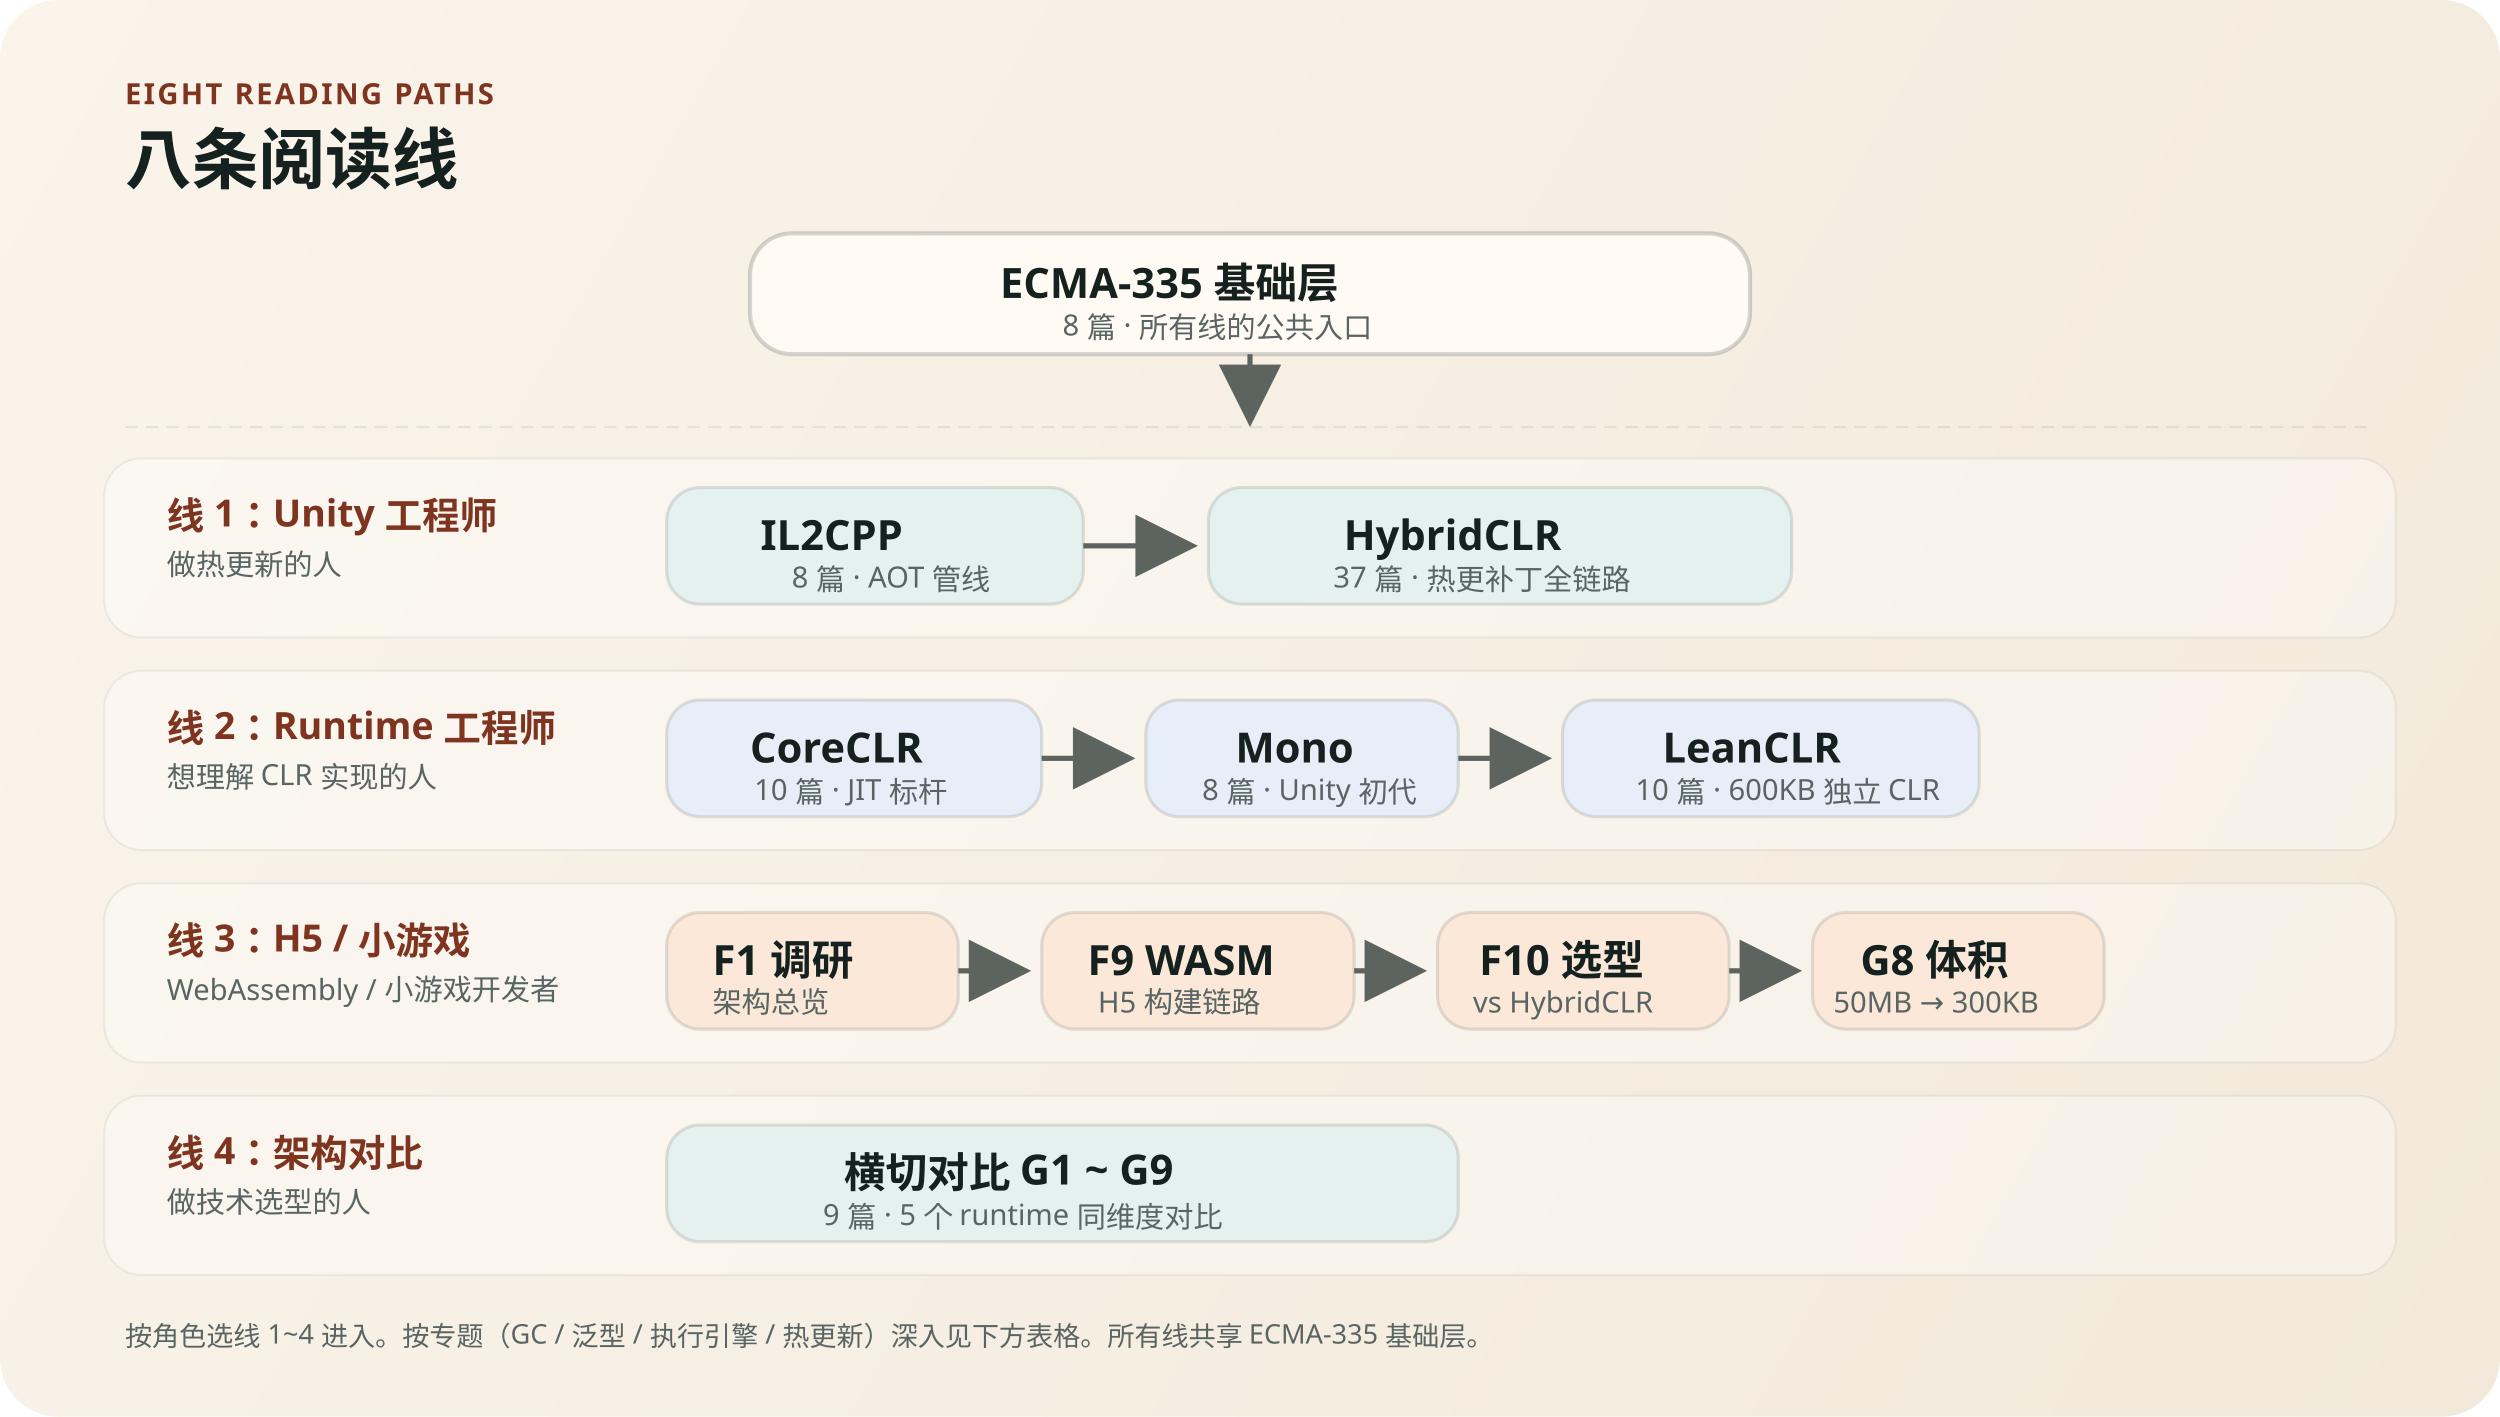
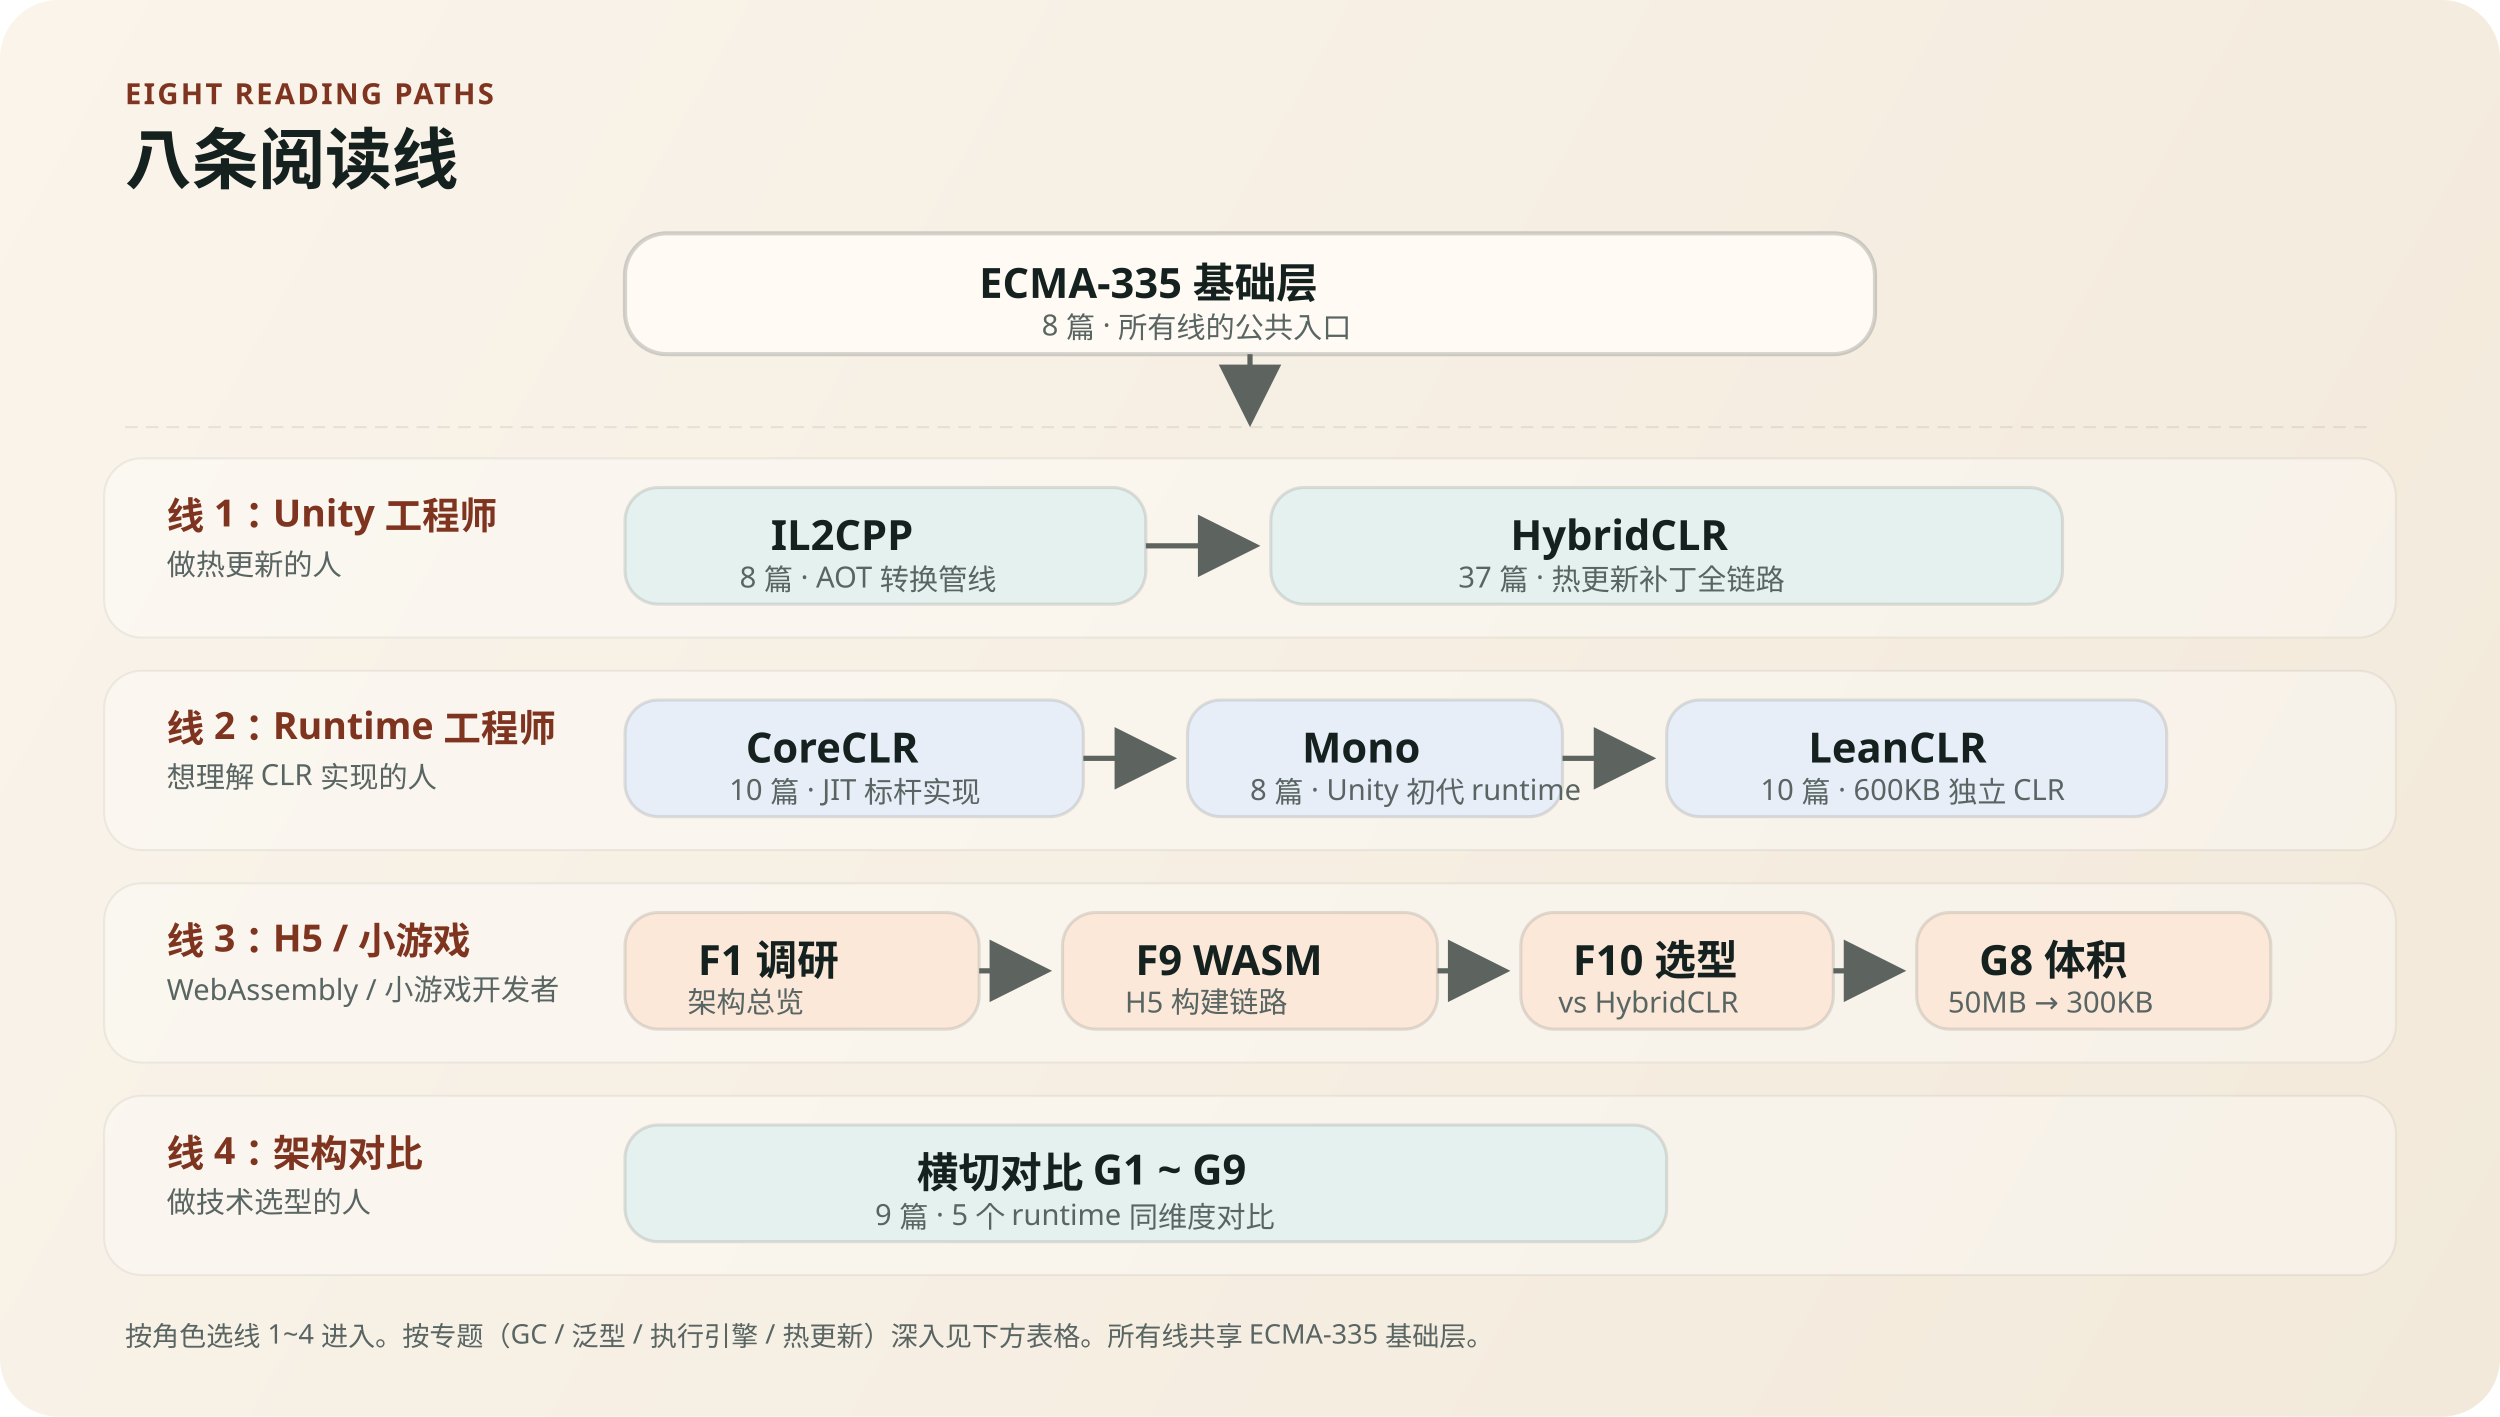
<svg xmlns="http://www.w3.org/2000/svg" width="1200" height="680" viewBox="0 0 1200 680" fill="none">
  <defs>
    <linearGradient id="bg" x1="0" y1="0" x2="1200" y2="680" gradientUnits="userSpaceOnUse">
      <stop stop-color="#FAF4EB" />
      <stop offset="1" stop-color="#F2E9DA" />
    </linearGradient>
    <marker id="arrow" markerWidth="12" markerHeight="12" refX="10" refY="6" orient="auto">
      <path d="M0 0L12 6L0 12Z" fill="#5D645F" />
    </marker>
    <style>
      .title { font: 700 32px "IBM Plex Sans", "Segoe UI", sans-serif; fill: #14211F; }
      .subtitle { font: 600 14px "IBM Plex Sans", "Segoe UI", sans-serif; letter-spacing: 0.08em; text-transform: uppercase; fill: #7F3420; }
      .line-label { font: 700 18px "IBM Plex Sans", "Segoe UI", sans-serif; fill: #7F3420; }
      .line-desc { font: 400 14px "IBM Plex Sans", "Segoe UI", sans-serif; fill: #596563; }
      .label { font: 700 20px "IBM Plex Sans", "Segoe UI", sans-serif; fill: #14211F; }
      .copy { font: 400 14px "IBM Plex Sans", "Segoe UI", sans-serif; fill: #596563; }
      .caption { font: 400 13px "IBM Plex Sans", "Segoe UI", sans-serif; fill: #596563; }
      .box { stroke: rgba(20,33,31,0.12); stroke-width: 1.5; }
      .box-a { fill: #FBE8D9; }
      .box-b { fill: #E5F1EE; }
      .box-c { fill: #E8EEF7; }
      .box-root { fill: #FFFBF4; stroke: rgba(20,33,31,0.18); stroke-width: 2; }
      .line { stroke: #5D645F; stroke-width: 2.5; fill: none; marker-end: url(#arrow); }
      .band { fill: rgba(255,255,255,0.35); stroke: rgba(20,33,31,0.06); stroke-width: 1; }
      .divider { stroke: rgba(20,33,31,0.08); stroke-width: 1; stroke-dasharray: 6,4; }
    </style>
  </defs>
  <rect width="1200" height="680" rx="28" fill="url(#bg)" />
  <text x="60" y="50" class="subtitle">EIGHT READING PATHS</text>
  <text x="60" y="88" class="title">八条阅读线</text>
-   <rect x="360" y="112" width="480" height="58" rx="20" class="box box-root" />
-   <text x="480" y="143" class="label">ECMA-335 基础层</text>
-   <text x="510" y="161" class="copy">8 篇 · 所有线的公共入口</text>
+   <rect x="300" y="112" width="600" height="58" rx="20" class="box box-root" />
+   <text x="470" y="143" class="label">ECMA-335 基础层</text>
+   <text x="500" y="161" class="copy">8 篇 · 所有线的公共入口</text>
  <path d="M600 170V200" class="line" />
  <line x1="60" y1="205" x2="1140" y2="205" class="divider" />
  <rect x="50" y="220" width="1100" height="86" rx="18" class="band" />
  <text x="80" y="254" class="line-label">线 1：Unity 工程师</text>
  <text x="80" y="276" class="line-desc">做热更新的人</text>
-   <rect x="320" y="234" width="200" height="56" rx="16" class="box box-b" />
-   <text x="365" y="264" class="label">IL2CPP</text>
-   <text x="380" y="282" class="copy">8 篇 · AOT 管线</text>
-   <path d="M520 262H570" class="line" />
-   <rect x="580" y="234" width="280" height="56" rx="16" class="box box-b" />
-   <text x="645" y="264" class="label">HybridCLR</text>
-   <text x="640" y="282" class="copy">37 篇 · 热更补丁全链路</text>
+   <rect x="300" y="234" width="250" height="56" rx="16" class="box box-b" />
+   <text x="370" y="264" class="label">IL2CPP</text>
+   <text x="355" y="282" class="copy">8 篇 · AOT 转换管线</text>
+   <path d="M550 262H600" class="line" />
+   <rect x="610" y="234" width="380" height="56" rx="16" class="box box-b" />
+   <text x="725" y="264" class="label">HybridCLR</text>
+   <text x="700" y="282" class="copy">37 篇 · 热更新补丁全链路</text>
  <rect x="50" y="322" width="1100" height="86" rx="18" class="band" />
  <text x="80" y="356" class="line-label">线 2：Runtime 工程师</text>
  <text x="80" y="378" class="line-desc">想理解 CLR 实现的人</text>
-   <rect x="320" y="336" width="180" height="56" rx="16" class="box box-c" />
-   <text x="360" y="366" class="label">CoreCLR</text>
-   <text x="362" y="384" class="copy">10 篇 · JIT 标杆</text>
-   <path d="M500 364H540" class="line" />
-   <rect x="550" y="336" width="150" height="56" rx="16" class="box box-c" />
-   <text x="593" y="366" class="label">Mono</text>
-   <text x="577" y="384" class="copy">8 篇 · Unity 初代</text>
-   <path d="M700 364H740" class="line" />
-   <rect x="750" y="336" width="200" height="56" rx="16" class="box box-c" />
-   <text x="798" y="366" class="label">LeanCLR</text>
-   <text x="785" y="384" class="copy">10 篇 · 600KB 独立 CLR</text>
+   <rect x="300" y="336" width="220" height="56" rx="16" class="box box-c" />
+   <text x="358" y="366" class="label">CoreCLR</text>
+   <text x="350" y="384" class="copy">10 篇 · JIT 标杆实现</text>
+   <path d="M520 364H560" class="line" />
+   <rect x="570" y="336" width="180" height="56" rx="16" class="box box-c" />
+   <text x="625" y="366" class="label">Mono</text>
+   <text x="600" y="384" class="copy">8 篇 · Unity 初代 runtime</text>
+   <path d="M750 364H790" class="line" />
+   <rect x="800" y="336" width="240" height="56" rx="16" class="box box-c" />
+   <text x="868" y="366" class="label">LeanCLR</text>
+   <text x="845" y="384" class="copy">10 篇 · 600KB 独立 CLR</text>
  <rect x="50" y="424" width="1100" height="86" rx="18" class="band" />
  <text x="80" y="458" class="line-label">线 3：H5 / 小游戏</text>
  <text x="80" y="480" class="line-desc">WebAssembly / 小游戏开发者</text>
-   <rect x="320" y="438" width="140" height="56" rx="16" class="box box-a" />
-   <text x="342" y="468" class="label">F1 调研</text>
-   <text x="342" y="486" class="copy">架构总览</text>
-   <path d="M460 466H490" class="line" />
-   <rect x="500" y="438" width="150" height="56" rx="16" class="box box-a" />
-   <text x="522" y="468" class="label">F9 WASM</text>
-   <text x="527" y="486" class="copy">H5 构建链路</text>
-   <path d="M650 466H680" class="line" />
-   <rect x="690" y="438" width="140" height="56" rx="16" class="box box-a" />
-   <text x="710" y="468" class="label">F10 选型</text>
-   <text x="707" y="486" class="copy">vs HybridCLR</text>
-   <path d="M830 466H860" class="line" />
-   <rect x="870" y="438" width="140" height="56" rx="16" class="box box-a" />
-   <text x="893" y="468" class="label">G8 体积</text>
-   <text x="880" y="486" class="copy">50MB → 300KB</text>
+   <rect x="300" y="438" width="170" height="56" rx="16" class="box box-a" />
+   <text x="335" y="468" class="label">F1 调研</text>
+   <text x="330" y="486" class="copy">架构总览</text>
+   <path d="M470 466H500" class="line" />
+   <rect x="510" y="438" width="180" height="56" rx="16" class="box box-a" />
+   <text x="545" y="468" class="label">F9 WASM</text>
+   <text x="540" y="486" class="copy">H5 构建链路</text>
+   <path d="M690 466H720" class="line" />
+   <rect x="730" y="438" width="150" height="56" rx="16" class="box box-a" />
+   <text x="755" y="468" class="label">F10 选型</text>
+   <text x="748" y="486" class="copy">vs HybridCLR</text>
+   <path d="M880 466H910" class="line" />
+   <rect x="920" y="438" width="170" height="56" rx="16" class="box box-a" />
+   <text x="950" y="468" class="label">G8 体积</text>
+   <text x="935" y="486" class="copy">50MB → 300KB</text>
  <rect x="50" y="526" width="1100" height="86" rx="18" class="band" />
  <text x="80" y="560" class="line-label">线 4：架构对比</text>
  <text x="80" y="582" class="line-desc">做技术选型的人</text>
-   <rect x="320" y="540" width="380" height="56" rx="16" class="box box-b" />
-   <text x="405" y="570" class="label">横切对比 G1 ~ G9</text>
-   <text x="395" y="588" class="copy">9 篇 · 5 个 runtime 同维度对比</text>
+   <rect x="300" y="540" width="500" height="56" rx="16" class="box box-b" />
+   <text x="440" y="570" class="label">横切对比 G1 ~ G9</text>
+   <text x="420" y="588" class="copy">9 篇 · 5 个 runtime 同维度对比</text>
  <text x="60" y="646" class="caption">按角色选线 1~4 进入。按专题（GC / 泛型 / 执行引擎 / 热更新）深入见下方表格。所有线共享 ECMA-335 基础层。</text>
</svg>
